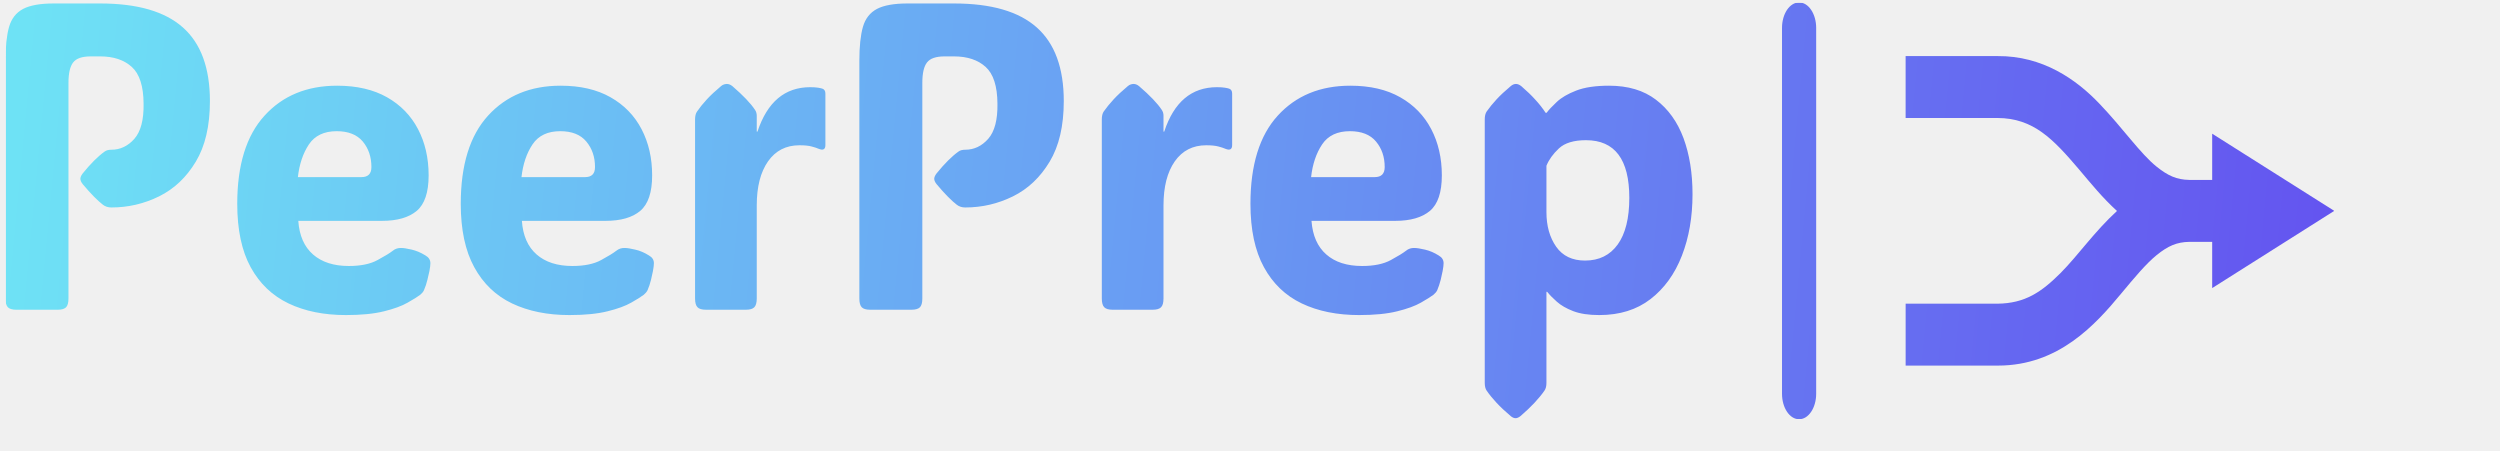
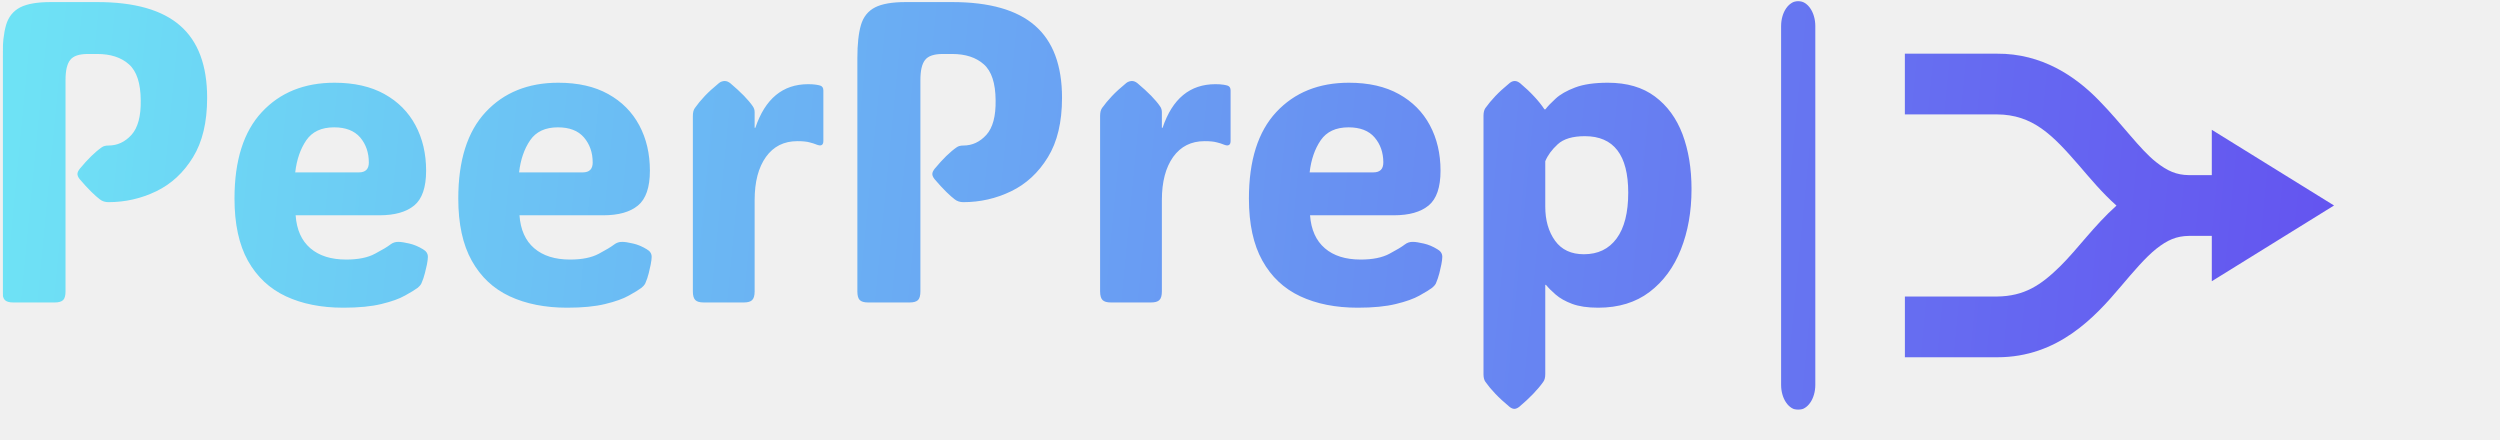
- <svg xmlns="http://www.w3.org/2000/svg" width="550" height="99" viewBox="0 0 550 99" fill="none">
-   <g clip-path="url(#clip0_108_853)">
-     <g clip-path="url(#clip1_108_853)">
-       <mask id="mask0_108_853" style="mask-type:luminance" maskUnits="userSpaceOnUse" x="1" y="0" width="513" height="93">
-         <g clip-path="url(#clip2_108_853)">
-           <g clip-path="url(#clip3_108_853)">
-             <path d="M399.559 6.143C399.559 3.046 397.876 0.535 395.801 0.535C393.725 0.535 392.042 3.046 392.042 6.143V86.625C392.042 89.722 393.725 92.234 395.801 92.234C397.876 92.234 399.559 89.722 399.559 86.625V6.143Z" fill="white" />
-             <g clip-path="url(#clip4_108_853)">
-               <g clip-path="url(#clip5_108_853)">
-                 <g clip-path="url(#clip6_108_853)">
-                   <g clip-path="url(#clip7_108_853)">
-                     <path d="M24.504 45.643C23.765 45.643 23.138 45.438 22.622 45.027C22.083 44.617 21.439 44.033 20.689 43.276C19.95 42.532 19.118 41.608 18.192 40.505C17.852 40.068 17.682 39.677 17.682 39.331C17.682 38.997 17.852 38.606 18.192 38.157C19.974 35.963 21.591 34.352 23.044 33.326C23.396 33.069 23.882 32.941 24.504 32.941C26.449 32.941 28.131 32.146 29.549 30.555C30.967 28.951 31.647 26.366 31.589 22.799C31.565 18.95 30.698 16.255 28.987 14.716C27.287 13.176 24.966 12.406 22.025 12.406H19.968C18.069 12.406 16.78 12.849 16.1 13.734C15.409 14.607 15.063 16.108 15.063 18.238V65.658C15.063 66.595 14.887 67.243 14.535 67.602C14.172 67.961 13.563 68.141 12.707 68.141H3.565C2.709 68.141 2.1 67.961 1.737 67.602C1.385 67.243 1.209 66.595 1.209 65.658V13.349C1.209 10.219 1.473 7.736 2 5.901C2.528 4.079 3.559 2.764 5.095 1.956C6.618 1.16 8.857 0.763 11.81 0.763H22.025C30.229 0.763 36.306 2.527 40.256 6.055C44.206 9.571 46.181 14.966 46.181 22.241C46.181 27.694 45.143 32.139 43.069 35.578C40.994 39.029 38.304 41.569 34.999 43.199C31.694 44.828 28.195 45.643 24.504 45.643ZM76.103 69.315C71.262 69.315 67.055 68.462 63.48 66.755C59.905 65.049 57.127 62.393 55.147 58.788C53.178 55.182 52.193 50.531 52.193 44.835C52.193 36.29 54.197 29.823 58.206 25.435C62.202 21.047 67.523 18.853 74.169 18.853C78.482 18.853 82.139 19.7 85.139 21.394C88.128 23.087 90.402 25.422 91.96 28.399C93.519 31.376 94.299 34.769 94.299 38.58C94.299 42.314 93.425 44.918 91.679 46.394C89.933 47.856 87.384 48.588 84.032 48.588H65.625C65.847 51.821 66.926 54.284 68.859 55.978C70.793 57.672 73.419 58.518 76.736 58.518C79.373 58.518 81.482 58.082 83.065 57.21C84.659 56.35 85.772 55.67 86.405 55.17C86.944 54.733 87.559 54.528 88.251 54.554C88.79 54.554 89.57 54.676 90.589 54.919C91.597 55.15 92.605 55.58 93.613 56.209C94.328 56.619 94.686 57.184 94.686 57.903C94.686 58.313 94.615 58.89 94.475 59.635C94.381 60.071 94.234 60.706 94.035 61.54C93.836 62.374 93.578 63.15 93.261 63.868C93.097 64.215 92.828 64.542 92.453 64.85C91.878 65.286 90.953 65.864 89.675 66.582C88.409 67.314 86.675 67.949 84.471 68.487C82.268 69.039 79.478 69.315 76.103 69.315ZM65.537 38.965H79.531C80.984 38.965 81.711 38.227 81.711 36.752C81.711 34.532 81.078 32.659 79.812 31.132C78.535 29.618 76.624 28.861 74.081 28.861C71.303 28.861 69.264 29.83 67.963 31.767C66.662 33.717 65.853 36.117 65.537 38.965ZM125.276 69.315C120.447 69.315 116.239 68.462 112.653 66.755C109.078 65.049 106.306 62.393 104.337 58.788C102.356 55.182 101.366 50.531 101.366 44.835C101.366 36.29 103.37 29.823 107.379 25.435C111.387 21.047 116.708 18.853 123.342 18.853C127.667 18.853 131.324 19.7 134.312 21.394C137.301 23.087 139.575 25.422 141.133 28.399C142.692 31.376 143.472 34.769 143.472 38.58C143.472 42.314 142.599 44.918 140.852 46.394C139.118 47.856 136.574 48.588 133.222 48.588H114.815C115.038 51.821 116.116 54.284 118.05 55.978C119.984 57.672 122.609 58.518 125.926 58.518C128.552 58.518 130.661 58.082 132.255 57.21C133.838 56.35 134.945 55.67 135.578 55.17C136.129 54.733 136.744 54.528 137.424 54.554C137.975 54.554 138.754 54.676 139.762 54.919C140.782 55.15 141.79 55.58 142.786 56.209C143.501 56.619 143.858 57.184 143.858 57.903C143.858 58.313 143.788 58.89 143.648 59.635C143.565 60.071 143.425 60.706 143.226 61.54C143.026 62.374 142.768 63.15 142.452 63.868C142.276 64.215 142.001 64.542 141.626 64.85C141.063 65.286 140.143 65.864 138.866 66.582C137.588 67.314 135.848 67.949 133.644 68.487C131.441 69.039 128.651 69.315 125.276 69.315ZM114.727 38.965H128.722C130.175 38.965 130.902 38.227 130.902 36.752C130.902 34.532 130.263 32.659 128.985 31.132C127.719 29.618 125.809 28.861 123.254 28.861C120.488 28.861 118.454 29.83 117.154 31.767C115.853 33.717 115.044 36.117 114.727 38.965ZM166.485 25.474V28.957H166.643C168.8 22.439 172.667 19.181 178.246 19.181C178.961 19.181 179.547 19.219 180.004 19.296C180.461 19.373 180.772 19.444 180.936 19.508C181.37 19.662 181.587 20.021 181.587 20.585V31.921C181.587 32.883 181.071 33.146 180.039 32.71C179.7 32.556 179.207 32.396 178.563 32.229C177.918 32.049 177.021 31.96 175.873 31.96C172.931 31.96 170.628 33.14 168.964 35.501C167.311 37.874 166.485 41.095 166.485 45.162V65.658C166.485 66.595 166.303 67.243 165.94 67.602C165.588 67.961 164.979 68.141 164.111 68.141H155.286C154.419 68.141 153.809 67.961 153.458 67.602C153.094 67.243 152.913 66.595 152.913 65.658V26.282C152.913 25.525 153.059 24.941 153.352 24.531C153.95 23.658 154.671 22.767 155.514 21.856C156.358 20.945 157.396 19.976 158.626 18.95C158.849 18.757 159.077 18.629 159.312 18.565C159.546 18.501 159.746 18.468 159.91 18.468C160.308 18.468 160.712 18.629 161.123 18.95C163.49 20.99 165.149 22.728 166.098 24.165C166.356 24.537 166.485 24.974 166.485 25.474ZM212.353 45.643C211.614 45.643 210.987 45.438 210.472 45.027C209.932 44.617 209.288 44.033 208.538 43.276C207.799 42.532 206.967 41.608 206.041 40.505C205.701 40.068 205.531 39.677 205.531 39.331C205.531 38.997 205.701 38.606 206.041 38.157C207.823 35.963 209.44 34.352 210.893 33.326C211.245 33.069 211.731 32.941 212.353 32.941C214.298 32.941 215.98 32.146 217.398 30.555C218.816 28.951 219.496 26.366 219.438 22.799C219.414 18.95 218.547 16.255 216.836 14.716C215.136 13.176 212.816 12.406 209.874 12.406H207.817C205.918 12.406 204.629 12.849 203.949 13.734C203.258 14.607 202.912 16.108 202.912 18.238V65.658C202.912 66.595 202.736 67.243 202.384 67.602C202.021 67.961 201.412 68.141 200.556 68.141H191.414C190.559 68.141 189.949 67.961 189.586 67.602C189.234 67.243 189.058 66.595 189.058 65.658V13.349C189.058 10.219 189.322 7.736 189.849 5.901C190.377 4.079 191.408 2.764 192.944 1.956C194.467 1.16 196.706 0.763 199.659 0.763H209.874C218.078 0.763 224.155 2.527 228.105 6.055C232.055 9.571 234.03 14.966 234.03 22.241C234.03 27.694 232.992 32.139 230.918 35.578C228.843 39.029 226.153 41.569 222.848 43.199C219.543 44.828 216.045 45.643 212.353 45.643ZM255.97 25.474V28.957H256.128C258.273 22.439 262.141 19.181 267.732 19.181C268.447 19.181 269.033 19.219 269.49 19.296C269.947 19.373 270.257 19.444 270.421 19.508C270.855 19.662 271.072 20.021 271.072 20.585V31.921C271.072 32.883 270.556 33.146 269.525 32.71C269.185 32.556 268.693 32.396 268.048 32.229C267.403 32.049 266.507 31.96 265.358 31.96C262.416 31.96 260.113 33.14 258.449 35.501C256.796 37.874 255.97 41.095 255.97 45.162V65.658C255.97 66.595 255.789 67.243 255.425 67.602C255.074 67.961 254.464 68.141 253.597 68.141H244.754C243.898 68.141 243.295 67.961 242.943 67.602C242.58 67.243 242.398 66.595 242.398 65.658V26.282C242.398 25.525 242.539 24.941 242.82 24.531C243.429 23.658 244.156 22.767 245 21.856C245.844 20.945 246.881 19.976 248.112 18.95C248.334 18.757 248.563 18.629 248.797 18.565C249.02 18.501 249.219 18.468 249.395 18.468C249.794 18.468 250.192 18.629 250.591 18.95C252.97 20.99 254.634 22.728 255.583 24.165C255.841 24.537 255.97 24.974 255.97 25.474ZM299.008 69.315C294.167 69.315 289.959 68.462 286.385 66.755C282.81 65.049 280.038 62.393 278.069 58.788C276.088 55.182 275.098 50.531 275.098 44.835C275.098 36.29 277.102 29.823 281.111 25.435C285.119 21.047 290.44 18.853 297.074 18.853C301.399 18.853 305.055 19.7 308.044 21.394C311.033 23.087 313.307 25.422 314.865 28.399C316.424 31.376 317.204 34.769 317.204 38.58C317.204 42.314 316.33 44.918 314.584 46.394C312.838 47.856 310.294 48.588 306.954 48.588H288.53C288.764 51.821 289.848 54.284 291.782 55.978C293.704 57.672 296.329 58.518 299.658 58.518C302.283 58.518 304.393 58.082 305.987 57.21C307.569 56.35 308.677 55.67 309.31 55.17C309.849 54.733 310.464 54.528 311.156 54.554C311.695 54.554 312.474 54.676 313.494 54.919C314.514 55.15 315.522 55.58 316.518 56.209C317.233 56.619 317.59 57.184 317.59 57.903C317.59 58.313 317.52 58.89 317.379 59.635C317.297 60.071 317.157 60.706 316.957 61.54C316.746 62.374 316.489 63.15 316.184 63.868C316.008 64.215 315.733 64.542 315.358 64.85C314.783 65.286 313.863 65.864 312.597 66.582C311.32 67.314 309.579 67.949 307.376 68.487C305.173 69.039 302.383 69.315 299.008 69.315ZM288.442 38.965H302.436C303.901 38.965 304.633 38.227 304.633 36.752C304.633 34.532 303.995 32.659 302.717 31.132C301.451 29.618 299.541 28.861 296.986 28.861C294.208 28.861 292.169 29.83 290.868 31.767C289.567 33.717 288.758 36.117 288.442 38.965ZM353.982 18.853C358.166 18.853 361.606 19.88 364.302 21.933C367.009 23.985 369.031 26.802 370.367 30.381C371.692 33.974 372.354 38.086 372.354 42.718C372.354 47.734 371.575 52.244 370.016 56.247C368.457 60.263 366.16 63.445 363.124 65.793C360.089 68.141 356.326 69.315 351.837 69.315C349.517 69.315 347.606 69.026 346.106 68.449C344.606 67.872 343.405 67.179 342.502 66.371C341.6 65.575 340.891 64.85 340.375 64.196H340.217V84.211C340.217 84.968 340.07 85.545 339.777 85.943C338.582 87.675 336.824 89.542 334.503 91.543C334.104 91.851 333.747 92.005 333.43 92.005C333.091 92.005 332.733 91.851 332.358 91.543C331.127 90.504 330.09 89.529 329.246 88.618C328.402 87.72 327.676 86.828 327.066 85.943C326.785 85.545 326.644 84.968 326.644 84.211V26.282C326.644 25.525 326.785 24.941 327.066 24.531C327.676 23.658 328.402 22.767 329.246 21.856C330.09 20.945 331.127 19.976 332.358 18.95C332.733 18.629 333.12 18.468 333.518 18.468C333.882 18.468 334.268 18.629 334.679 18.95C335.874 19.976 336.9 20.964 337.755 21.913C338.623 22.85 339.384 23.819 340.041 24.82H340.252C340.732 24.165 341.477 23.37 342.484 22.433C343.481 21.484 344.905 20.65 346.757 19.931C348.597 19.213 351.005 18.853 353.982 18.853ZM348.708 57.325C351.802 57.325 354.199 56.145 355.899 53.784C357.598 51.423 358.448 48.004 358.448 43.526C358.448 35.071 355.271 30.843 348.919 30.843C346.235 30.843 344.248 31.446 342.959 32.652C341.67 33.858 340.756 35.129 340.217 36.463V46.663C340.217 49.704 340.932 52.244 342.361 54.284C343.791 56.312 345.907 57.325 348.708 57.325Z" fill="white" />
+ <svg xmlns="http://www.w3.org/2000/svg" width="199" height="35" viewBox="0 0 199 35" fill="none">
+   <g clip-path="url(#clip0_85_4575)">
+     <g clip-path="url(#clip1_85_4575)">
+       <mask id="mask0_85_4575" style="mask-type:luminance" maskUnits="userSpaceOnUse" x="0" y="0" width="186" height="33">
+         <g clip-path="url(#clip2_85_4575)">
+           <g clip-path="url(#clip3_85_4575)">
+             <path d="M144.499 2.074C144.499 0.975 143.89 0.084 143.138 0.084C142.386 0.084 141.776 0.975 141.776 2.074V30.636C141.776 31.735 142.386 32.626 143.138 32.626C143.89 32.626 144.499 31.735 144.499 30.636V2.074Z" fill="white" />
+             <g clip-path="url(#clip4_85_4575)">
+               <g clip-path="url(#clip5_85_4575)">
+                 <g clip-path="url(#clip6_85_4575)">
+                   <g clip-path="url(#clip7_85_4575)">
+                     <path d="M8.636 16.092C8.368 16.092 8.141 16.019 7.954 15.874C7.759 15.728 7.526 15.521 7.254 15.252C6.986 14.988 6.685 14.66 6.349 14.269C6.226 14.114 6.165 13.975 6.165 13.852C6.165 13.734 6.226 13.595 6.349 13.435C6.995 12.657 7.581 12.085 8.107 11.721C8.235 11.63 8.411 11.584 8.636 11.584C9.341 11.584 9.95 11.302 10.464 10.738C10.977 10.168 11.223 9.251 11.202 7.985C11.194 6.619 10.88 5.663 10.26 5.117C9.644 4.57 8.803 4.297 7.738 4.297H6.993C6.305 4.297 5.838 4.454 5.592 4.768C5.341 5.078 5.216 5.611 5.216 6.366V23.195C5.216 23.528 5.152 23.758 5.025 23.885C4.893 24.013 4.672 24.076 4.362 24.076H1.051C0.741 24.076 0.52 24.013 0.388 23.885C0.261 23.758 0.197 23.528 0.197 23.195V4.632C0.197 3.521 0.293 2.64 0.484 1.988C0.675 1.342 1.049 0.875 1.605 0.588C2.157 0.306 2.968 0.165 4.038 0.165H7.738C10.71 0.165 12.911 0.791 14.342 2.043C15.773 3.291 16.488 5.205 16.488 7.787C16.488 9.722 16.113 11.3 15.361 12.52C14.61 13.745 13.635 14.646 12.438 15.225C11.241 15.803 9.973 16.092 8.636 16.092ZM27.328 24.493C25.574 24.493 24.05 24.19 22.755 23.585C21.46 22.979 20.454 22.037 19.736 20.757C19.023 19.477 18.666 17.827 18.666 15.805C18.666 12.773 19.392 10.478 20.844 8.921C22.292 7.364 24.22 6.585 26.627 6.585C28.189 6.585 29.514 6.885 30.601 7.487C31.684 8.088 32.507 8.916 33.072 9.973C33.637 11.029 33.919 12.233 33.919 13.586C33.919 14.911 33.603 15.835 32.97 16.358C32.337 16.878 31.414 17.137 30.2 17.137H23.532C23.613 18.285 24.003 19.159 24.704 19.76C25.404 20.361 26.355 20.661 27.557 20.661C28.512 20.661 29.276 20.507 29.849 20.197C30.427 19.892 30.83 19.651 31.06 19.473C31.255 19.318 31.478 19.245 31.728 19.254C31.924 19.254 32.206 19.298 32.575 19.384C32.94 19.466 33.306 19.619 33.671 19.842C33.93 19.988 34.059 20.188 34.059 20.443C34.059 20.588 34.034 20.793 33.983 21.058C33.949 21.212 33.896 21.438 33.824 21.734C33.751 22.03 33.658 22.305 33.543 22.56C33.484 22.683 33.386 22.799 33.25 22.908C33.042 23.063 32.707 23.268 32.244 23.523C31.786 23.783 31.157 24.008 30.359 24.199C29.561 24.395 28.55 24.493 27.328 24.493ZM23.5 13.722H28.57C29.096 13.722 29.359 13.46 29.359 12.937C29.359 12.149 29.13 11.484 28.671 10.942C28.209 10.405 27.517 10.136 26.595 10.136C25.589 10.136 24.85 10.48 24.379 11.168C23.908 11.86 23.615 12.711 23.5 13.722ZM45.141 24.493C43.391 24.493 41.867 24.19 40.568 23.585C39.273 22.979 38.269 22.037 37.556 20.757C36.838 19.477 36.479 17.827 36.479 15.805C36.479 12.773 37.205 10.478 38.657 8.921C40.109 7.364 42.037 6.585 44.44 6.585C46.007 6.585 47.331 6.885 48.414 7.487C49.497 8.088 50.32 8.916 50.885 9.973C51.45 11.029 51.732 12.233 51.732 13.586C51.732 14.911 51.416 15.835 50.783 16.358C50.155 16.878 49.233 17.137 48.019 17.137H41.351C41.432 18.285 41.822 19.159 42.523 19.76C43.224 20.361 44.175 20.661 45.376 20.661C46.327 20.661 47.091 20.507 47.669 20.197C48.242 19.892 48.643 19.651 48.873 19.473C49.072 19.318 49.295 19.245 49.541 19.254C49.741 19.254 50.023 19.298 50.388 19.384C50.758 19.466 51.123 19.619 51.484 19.842C51.743 19.988 51.872 20.188 51.872 20.443C51.872 20.588 51.847 20.793 51.796 21.058C51.766 21.212 51.715 21.438 51.643 21.734C51.571 22.03 51.477 22.305 51.363 22.56C51.299 22.683 51.199 22.799 51.063 22.908C50.859 23.063 50.526 23.268 50.063 23.523C49.601 23.783 48.97 24.008 48.172 24.199C47.374 24.395 46.363 24.493 45.141 24.493ZM41.319 13.722H46.389C46.915 13.722 47.178 13.46 47.178 12.937C47.178 12.149 46.947 11.484 46.484 10.942C46.026 10.405 45.334 10.136 44.408 10.136C43.406 10.136 42.669 10.48 42.198 11.168C41.727 11.86 41.434 12.711 41.319 13.722ZM60.069 8.934V10.171H60.126C60.907 7.858 62.308 6.701 64.329 6.701C64.588 6.701 64.8 6.715 64.966 6.742C65.132 6.769 65.244 6.794 65.303 6.817C65.461 6.872 65.539 6.999 65.539 7.2V11.223C65.539 11.564 65.352 11.657 64.979 11.502C64.856 11.448 64.677 11.391 64.444 11.332C64.21 11.268 63.885 11.236 63.469 11.236C62.404 11.236 61.569 11.655 60.967 12.493C60.368 13.335 60.069 14.478 60.069 15.921V23.195C60.069 23.528 60.003 23.758 59.871 23.885C59.744 24.013 59.523 24.076 59.209 24.076H56.012C55.697 24.076 55.477 24.013 55.349 23.885C55.218 23.758 55.152 23.528 55.152 23.195V9.221C55.152 8.953 55.205 8.745 55.311 8.6C55.528 8.29 55.789 7.974 56.094 7.65C56.4 7.327 56.776 6.983 57.222 6.619C57.302 6.551 57.385 6.505 57.47 6.483C57.555 6.46 57.627 6.448 57.687 6.448C57.831 6.448 57.977 6.505 58.126 6.619C58.984 7.343 59.584 7.96 59.928 8.47C60.022 8.602 60.069 8.757 60.069 8.934ZM76.684 16.092C76.417 16.092 76.189 16.019 76.003 15.874C75.807 15.728 75.574 15.521 75.302 15.252C75.035 14.988 74.733 14.66 74.398 14.269C74.275 14.114 74.213 13.975 74.213 13.852C74.213 13.734 74.275 13.595 74.398 13.435C75.043 12.657 75.629 12.085 76.156 11.721C76.283 11.63 76.459 11.584 76.684 11.584C77.389 11.584 77.998 11.302 78.512 10.738C79.026 10.168 79.272 9.251 79.251 7.985C79.242 6.619 78.928 5.663 78.308 5.117C77.692 4.57 76.852 4.297 75.786 4.297H75.041C74.353 4.297 73.886 4.454 73.64 4.768C73.389 5.078 73.264 5.611 73.264 6.366V23.195C73.264 23.528 73.201 23.758 73.073 23.885C72.942 24.013 72.721 24.076 72.411 24.076H69.099C68.789 24.076 68.568 24.013 68.437 23.885C68.309 23.758 68.246 23.528 68.246 23.195V4.632C68.246 3.521 68.341 2.64 68.532 1.988C68.723 1.342 69.097 0.875 69.653 0.588C70.205 0.306 71.016 0.165 72.086 0.165H75.786C78.758 0.165 80.96 0.791 82.39 2.043C83.821 3.291 84.537 5.205 84.537 7.787C84.537 9.722 84.161 11.3 83.409 12.52C82.658 13.745 81.683 14.646 80.486 15.225C79.289 15.803 78.022 16.092 76.684 16.092ZM92.485 8.934V10.171H92.542C93.319 7.858 94.72 6.701 96.745 6.701C97.004 6.701 97.216 6.715 97.382 6.742C97.548 6.769 97.66 6.794 97.72 6.817C97.877 6.872 97.955 6.999 97.955 7.2V11.223C97.955 11.564 97.768 11.657 97.395 11.502C97.272 11.448 97.093 11.391 96.86 11.332C96.626 11.268 96.302 11.236 95.885 11.236C94.82 11.236 93.986 11.655 93.383 12.493C92.784 13.335 92.485 14.478 92.485 15.921V23.195C92.485 23.528 92.419 23.758 92.287 23.885C92.16 24.013 91.939 24.076 91.625 24.076H88.421C88.112 24.076 87.893 24.013 87.766 23.885C87.634 23.758 87.568 23.528 87.568 23.195V9.221C87.568 8.953 87.619 8.745 87.721 8.6C87.942 8.29 88.205 7.974 88.511 7.65C88.816 7.327 89.192 6.983 89.638 6.619C89.719 6.551 89.801 6.505 89.886 6.483C89.967 6.46 90.039 6.448 90.103 6.448C90.247 6.448 90.391 6.505 90.536 6.619C91.398 7.343 92.001 7.96 92.344 8.47C92.438 8.602 92.485 8.757 92.485 8.934ZM108.075 24.493C106.321 24.493 104.797 24.19 103.502 23.585C102.207 22.979 101.203 22.037 100.49 20.757C99.772 19.477 99.414 17.827 99.414 15.805C99.414 12.773 100.14 10.478 101.592 8.921C103.044 7.364 104.971 6.585 107.374 6.585C108.941 6.585 110.266 6.885 111.348 7.487C112.431 8.088 113.255 8.916 113.819 9.973C114.384 11.029 114.666 12.233 114.666 13.586C114.666 14.911 114.35 15.835 113.717 16.358C113.085 16.878 112.164 17.137 110.954 17.137H104.279C104.364 18.285 104.757 19.159 105.457 19.76C106.154 20.361 107.105 20.661 108.311 20.661C109.262 20.661 110.026 20.507 110.603 20.197C111.176 19.892 111.578 19.651 111.807 19.473C112.002 19.318 112.225 19.245 112.476 19.254C112.671 19.254 112.953 19.298 113.323 19.384C113.692 19.466 114.057 19.619 114.418 19.842C114.677 19.988 114.807 20.188 114.807 20.443C114.807 20.588 114.781 20.793 114.73 21.058C114.7 21.212 114.649 21.438 114.577 21.734C114.501 22.03 114.407 22.305 114.297 22.56C114.233 22.683 114.134 22.799 113.998 22.908C113.79 23.063 113.456 23.268 112.998 23.523C112.535 23.783 111.905 24.008 111.106 24.199C110.308 24.395 109.298 24.493 108.075 24.493ZM104.247 13.722H109.317C109.848 13.722 110.113 13.46 110.113 12.937C110.113 12.149 109.881 11.484 109.419 10.942C108.96 10.405 108.268 10.136 107.343 10.136C106.336 10.136 105.598 10.48 105.126 11.168C104.655 11.86 104.362 12.711 104.247 13.722ZM127.989 6.585C129.505 6.585 130.751 6.949 131.728 7.678C132.709 8.406 133.441 9.406 133.925 10.676C134.405 11.951 134.645 13.41 134.645 15.054C134.645 16.834 134.362 18.435 133.798 19.855C133.233 21.281 132.401 22.41 131.301 23.243C130.202 24.076 128.839 24.493 127.213 24.493C126.372 24.493 125.68 24.39 125.136 24.186C124.593 23.981 124.158 23.735 123.831 23.448C123.504 23.166 123.247 22.908 123.06 22.676H123.003V29.779C123.003 30.048 122.95 30.253 122.844 30.394C122.411 31.009 121.774 31.671 120.933 32.382C120.789 32.491 120.659 32.545 120.545 32.545C120.421 32.545 120.292 32.491 120.156 32.382C119.71 32.013 119.335 31.667 119.029 31.343C118.723 31.025 118.46 30.708 118.239 30.394C118.137 30.253 118.086 30.048 118.086 29.779V9.221C118.086 8.953 118.137 8.745 118.239 8.6C118.46 8.29 118.723 7.974 119.029 7.65C119.335 7.327 119.71 6.983 120.156 6.619C120.292 6.505 120.432 6.448 120.576 6.448C120.708 6.448 120.848 6.505 120.997 6.619C121.43 6.983 121.801 7.334 122.111 7.671C122.425 8.003 122.701 8.347 122.939 8.702H123.016C123.19 8.47 123.459 8.188 123.824 7.855C124.185 7.518 124.701 7.222 125.372 6.967C126.039 6.712 126.911 6.585 127.989 6.585ZM126.079 20.238C127.2 20.238 128.068 19.819 128.684 18.981C129.299 18.143 129.607 16.93 129.607 15.341C129.607 12.34 128.457 10.84 126.155 10.84C125.183 10.84 124.463 11.054 123.996 11.482C123.529 11.91 123.198 12.361 123.003 12.834V16.454C123.003 17.533 123.262 18.435 123.78 19.159C124.298 19.878 125.064 20.238 126.079 20.238Z" fill="white" />
                  </g>
                </g>
              </g>
            </g>
-             <g clip-path="url(#clip8_108_853)">
-               <g clip-path="url(#clip9_108_853)">
-                 <path d="M513.539 46.39L486.68 29.413V39.581H481.665C478.864 39.542 476.934 38.643 474.484 36.69C470.855 33.791 467.045 28.203 461.866 22.806C456.754 17.44 449.371 12.264 439.45 12.338H419.236V25.958H439.454C447.384 26.004 451.685 30.569 457.476 37.374C459.953 40.304 462.552 43.522 465.737 46.413C460.774 50.951 457.163 56.204 453.352 60.037C449.147 64.243 445.525 66.745 439.447 66.811H419.239V80.43H439.557C452.894 80.434 461.009 71.41 466.639 64.609C469.54 61.126 472.103 58.04 474.492 56.095C476.93 54.141 478.86 53.246 481.661 53.208H486.68V63.379L513.539 46.39Z" fill="black" />
+             <g clip-path="url(#clip8_85_4575)">
+               <g clip-path="url(#clip9_85_4575)">
+                 <path d="M185.789 16.357L176.059 10.332V13.941H174.242C173.228 13.927 172.528 13.608 171.641 12.915C170.327 11.886 168.946 9.903 167.07 7.988C165.218 6.083 162.544 4.247 158.95 4.273H151.627V9.106H158.951C161.824 9.123 163.382 10.742 165.48 13.158C166.377 14.198 167.319 15.34 168.472 16.366C166.675 17.976 165.367 19.84 163.986 21.2C162.463 22.693 161.151 23.581 158.949 23.604H151.629V28.438H158.989C163.82 28.439 166.76 25.237 168.799 22.823C169.85 21.587 170.778 20.492 171.644 19.801C172.527 19.108 173.226 18.791 174.241 18.777H176.059V22.386L185.789 16.357Z" fill="black" />
              </g>
            </g>
          </g>
        </g>
      </mask>
-       <g mask="url(#mask0_108_853)">
-         <path d="M513.539 0.535H1.197V92.234H513.539V0.535Z" fill="url(#paint0_linear_108_853)" />
+       <g mask="url(#mask0_85_4575)">
+         <path d="M185.789 0.084H0.193V32.626H185.789V0.084Z" fill="url(#paint0_linear_85_4575)" />
      </g>
-       <mask id="mask1_108_853" style="mask-type:luminance" maskUnits="userSpaceOnUse" x="1" y="0" width="513" height="93">
-         <g clip-path="url(#clip10_108_853)">
-           <g clip-path="url(#clip11_108_853)">
-             <g clip-path="url(#clip12_108_853)">
-               <g clip-path="url(#clip13_108_853)">
-                 <path d="M513.539 46.39L486.68 29.413V39.581H481.665C478.864 39.542 476.934 38.643 474.484 36.69C470.855 33.791 467.045 28.203 461.866 22.806C456.754 17.44 449.371 12.264 439.45 12.338H419.236V25.958H439.454C447.384 26.004 451.685 30.569 457.476 37.374C459.953 40.304 462.552 43.522 465.737 46.413C460.774 50.951 457.163 56.204 453.352 60.037C449.147 64.243 445.525 66.745 439.447 66.811H419.239V80.43H439.557C452.894 80.434 461.009 71.41 466.639 64.609C469.54 61.126 472.103 58.04 474.492 56.095C476.93 54.141 478.86 53.246 481.661 53.208H486.68V63.379L513.539 46.39Z" fill="white" />
+       <mask id="mask1_85_4575" style="mask-type:luminance" maskUnits="userSpaceOnUse" x="0" y="0" width="186" height="33">
+         <g clip-path="url(#clip10_85_4575)">
+           <g clip-path="url(#clip11_85_4575)">
+             <g clip-path="url(#clip12_85_4575)">
+               <g clip-path="url(#clip13_85_4575)">
+                 <path d="M185.789 16.357L176.059 10.332V13.941H174.242C173.228 13.927 172.528 13.608 171.641 12.915C170.327 11.886 168.946 9.903 167.07 7.988C165.218 6.083 162.544 4.247 158.95 4.273H151.627V9.106H158.951C161.824 9.123 163.382 10.742 165.48 13.158C166.377 14.198 167.319 15.34 168.472 16.366C166.675 17.976 165.367 19.84 163.986 21.2C162.463 22.693 161.151 23.581 158.949 23.604H151.629V28.438H158.989C163.82 28.439 166.76 25.237 168.799 22.823C169.85 21.587 170.778 20.492 171.644 19.801C172.527 19.108 173.226 18.791 174.241 18.777H176.059V22.386L185.789 16.357Z" fill="white" />
              </g>
            </g>
          </g>
        </g>
      </mask>
-       <g mask="url(#mask1_108_853)">
-         <path d="M513.539 0.535H1.197V92.234H513.539V0.535Z" fill="url(#paint1_linear_108_853)" />
+       <g mask="url(#mask1_85_4575)">
+         <path d="M185.789 0.084H0.193V32.626H185.789V0.084Z" fill="url(#paint1_linear_85_4575)" />
      </g>
    </g>
  </g>
  <defs>
-     <linearGradient id="paint0_linear_108_853" x1="1.197" y1="53.536" x2="509.105" y2="101.779" gradientUnits="userSpaceOnUse">
+     <linearGradient id="paint0_linear_85_4575" x1="0.193" y1="18.893" x2="184.113" y2="36.725" gradientUnits="userSpaceOnUse">
      <stop stop-color="#6EE2F5" />
      <stop offset="1" stop-color="#6454F0" />
    </linearGradient>
-     <linearGradient id="paint1_linear_108_853" x1="1.197" y1="53.536" x2="509.105" y2="101.779" gradientUnits="userSpaceOnUse">
+     <linearGradient id="paint1_linear_85_4575" x1="0.193" y1="18.893" x2="184.113" y2="36.725" gradientUnits="userSpaceOnUse">
      <stop stop-color="#6EE2F5" />
      <stop offset="1" stop-color="#6454F0" />
    </linearGradient>
-     <clipPath id="clip0_108_853">
-       <rect width="513.406" height="92.172" fill="white" transform="translate(0.665039 0.298096)" />
+     <clipPath id="clip0_85_4575">
+       <rect width="185.981" height="32.71" fill="white" />
    </clipPath>
-     <clipPath id="clip1_108_853">
-       <rect width="512.342" height="91.699" fill="white" transform="translate(1.19702 0.534546)" />
+     <clipPath id="clip1_85_4575">
+       <rect width="185.596" height="32.542" fill="white" transform="translate(0.192749 0.0839233)" />
    </clipPath>
-     <clipPath id="clip2_108_853">
-       <rect width="512.342" height="91.699" fill="white" transform="translate(1.19702 0.534546)" />
+     <clipPath id="clip2_85_4575">
+       <rect width="185.596" height="32.542" fill="white" transform="translate(0.192749 0.0839233)" />
    </clipPath>
-     <clipPath id="clip3_108_853">
-       <rect width="512.342" height="91.699" fill="white" transform="translate(1.19702 0.534546)" />
+     <clipPath id="clip3_85_4575">
+       <rect width="185.596" height="32.542" fill="white" transform="translate(0.192749 0.0839233)" />
    </clipPath>
-     <clipPath id="clip4_108_853">
-       <rect width="371.168" height="91.243" fill="white" transform="translate(1.19702 0.762695)" />
+     <clipPath id="clip4_85_4575">
+       <rect width="134.456" height="32.381" fill="white" transform="translate(0.192749 0.164856)" />
    </clipPath>
-     <clipPath id="clip5_108_853">
-       <rect width="371.168" height="91.243" fill="white" transform="translate(1.19702 0.762695)" />
+     <clipPath id="clip5_85_4575">
+       <rect width="134.456" height="32.381" fill="white" transform="translate(0.192749 0.164856)" />
    </clipPath>
-     <clipPath id="clip6_108_853">
-       <rect width="371.168" height="91.243" fill="white" transform="translate(1.19702 0.762695)" />
+     <clipPath id="clip6_85_4575">
+       <rect width="134.456" height="32.381" fill="white" transform="translate(0.192749 0.164856)" />
    </clipPath>
-     <clipPath id="clip7_108_853">
-       <rect width="371.168" height="91.243" fill="white" transform="translate(1.19702 0.762695)" />
+     <clipPath id="clip7_85_4575">
+       <rect width="134.456" height="32.381" fill="white" transform="translate(0.192749 0.164856)" />
    </clipPath>
-     <clipPath id="clip8_108_853">
-       <rect width="94.303" height="68.093" fill="white" transform="translate(419.236 12.3376)" />
+     <clipPath id="clip8_85_4575">
+       <rect width="34.161" height="24.165" fill="white" transform="translate(151.627 4.27264)" />
    </clipPath>
-     <clipPath id="clip9_108_853">
-       <rect width="94.303" height="68.093" fill="white" transform="translate(419.236 12.3376)" />
+     <clipPath id="clip9_85_4575">
+       <rect width="34.161" height="24.165" fill="white" transform="translate(151.627 4.27264)" />
    </clipPath>
-     <clipPath id="clip10_108_853">
-       <rect width="512.342" height="91.699" fill="white" transform="translate(1.19702 0.534546)" />
+     <clipPath id="clip10_85_4575">
+       <rect width="185.596" height="32.542" fill="white" transform="translate(0.192749 0.0839233)" />
    </clipPath>
-     <clipPath id="clip11_108_853">
-       <rect width="512.342" height="91.699" fill="white" transform="translate(1.19702 0.534546)" />
+     <clipPath id="clip11_85_4575">
+       <rect width="185.596" height="32.542" fill="white" transform="translate(0.192749 0.0839233)" />
    </clipPath>
-     <clipPath id="clip12_108_853">
-       <rect width="94.303" height="68.093" fill="white" transform="translate(419.236 12.3376)" />
+     <clipPath id="clip12_85_4575">
+       <rect width="34.161" height="24.165" fill="white" transform="translate(151.627 4.27264)" />
    </clipPath>
-     <clipPath id="clip13_108_853">
-       <rect width="94.303" height="68.093" fill="white" transform="translate(419.236 12.3376)" />
+     <clipPath id="clip13_85_4575">
+       <rect width="34.161" height="24.165" fill="white" transform="translate(151.627 4.27264)" />
    </clipPath>
  </defs>
</svg>
